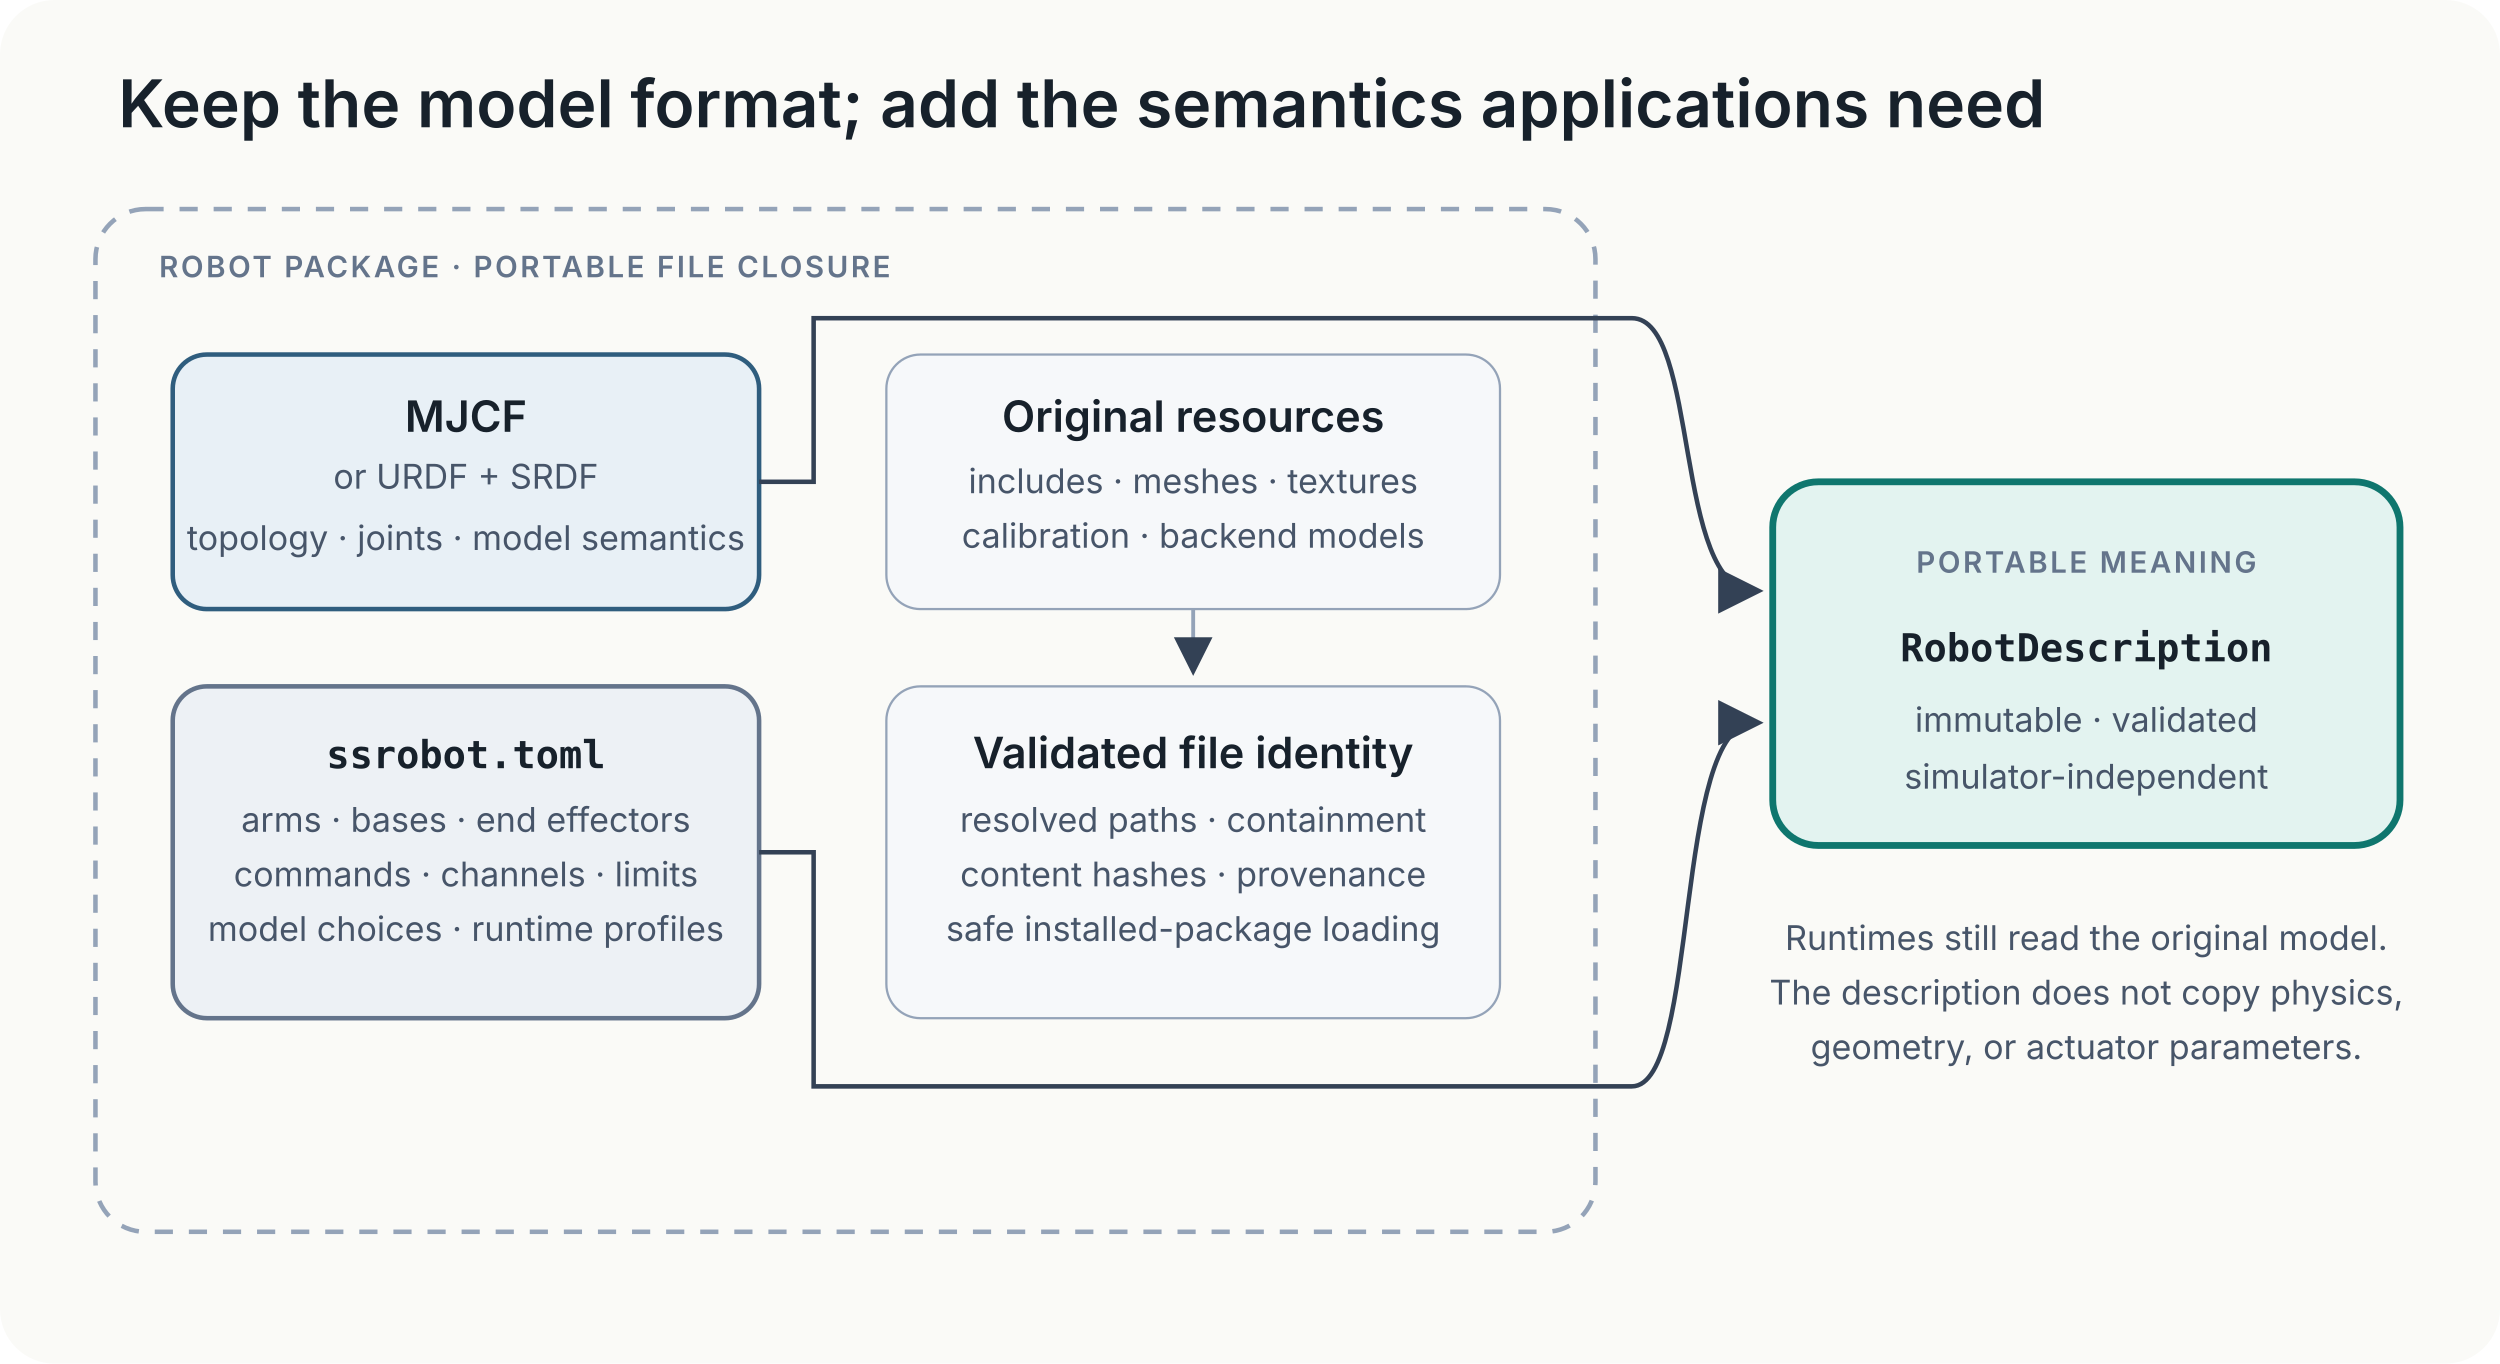
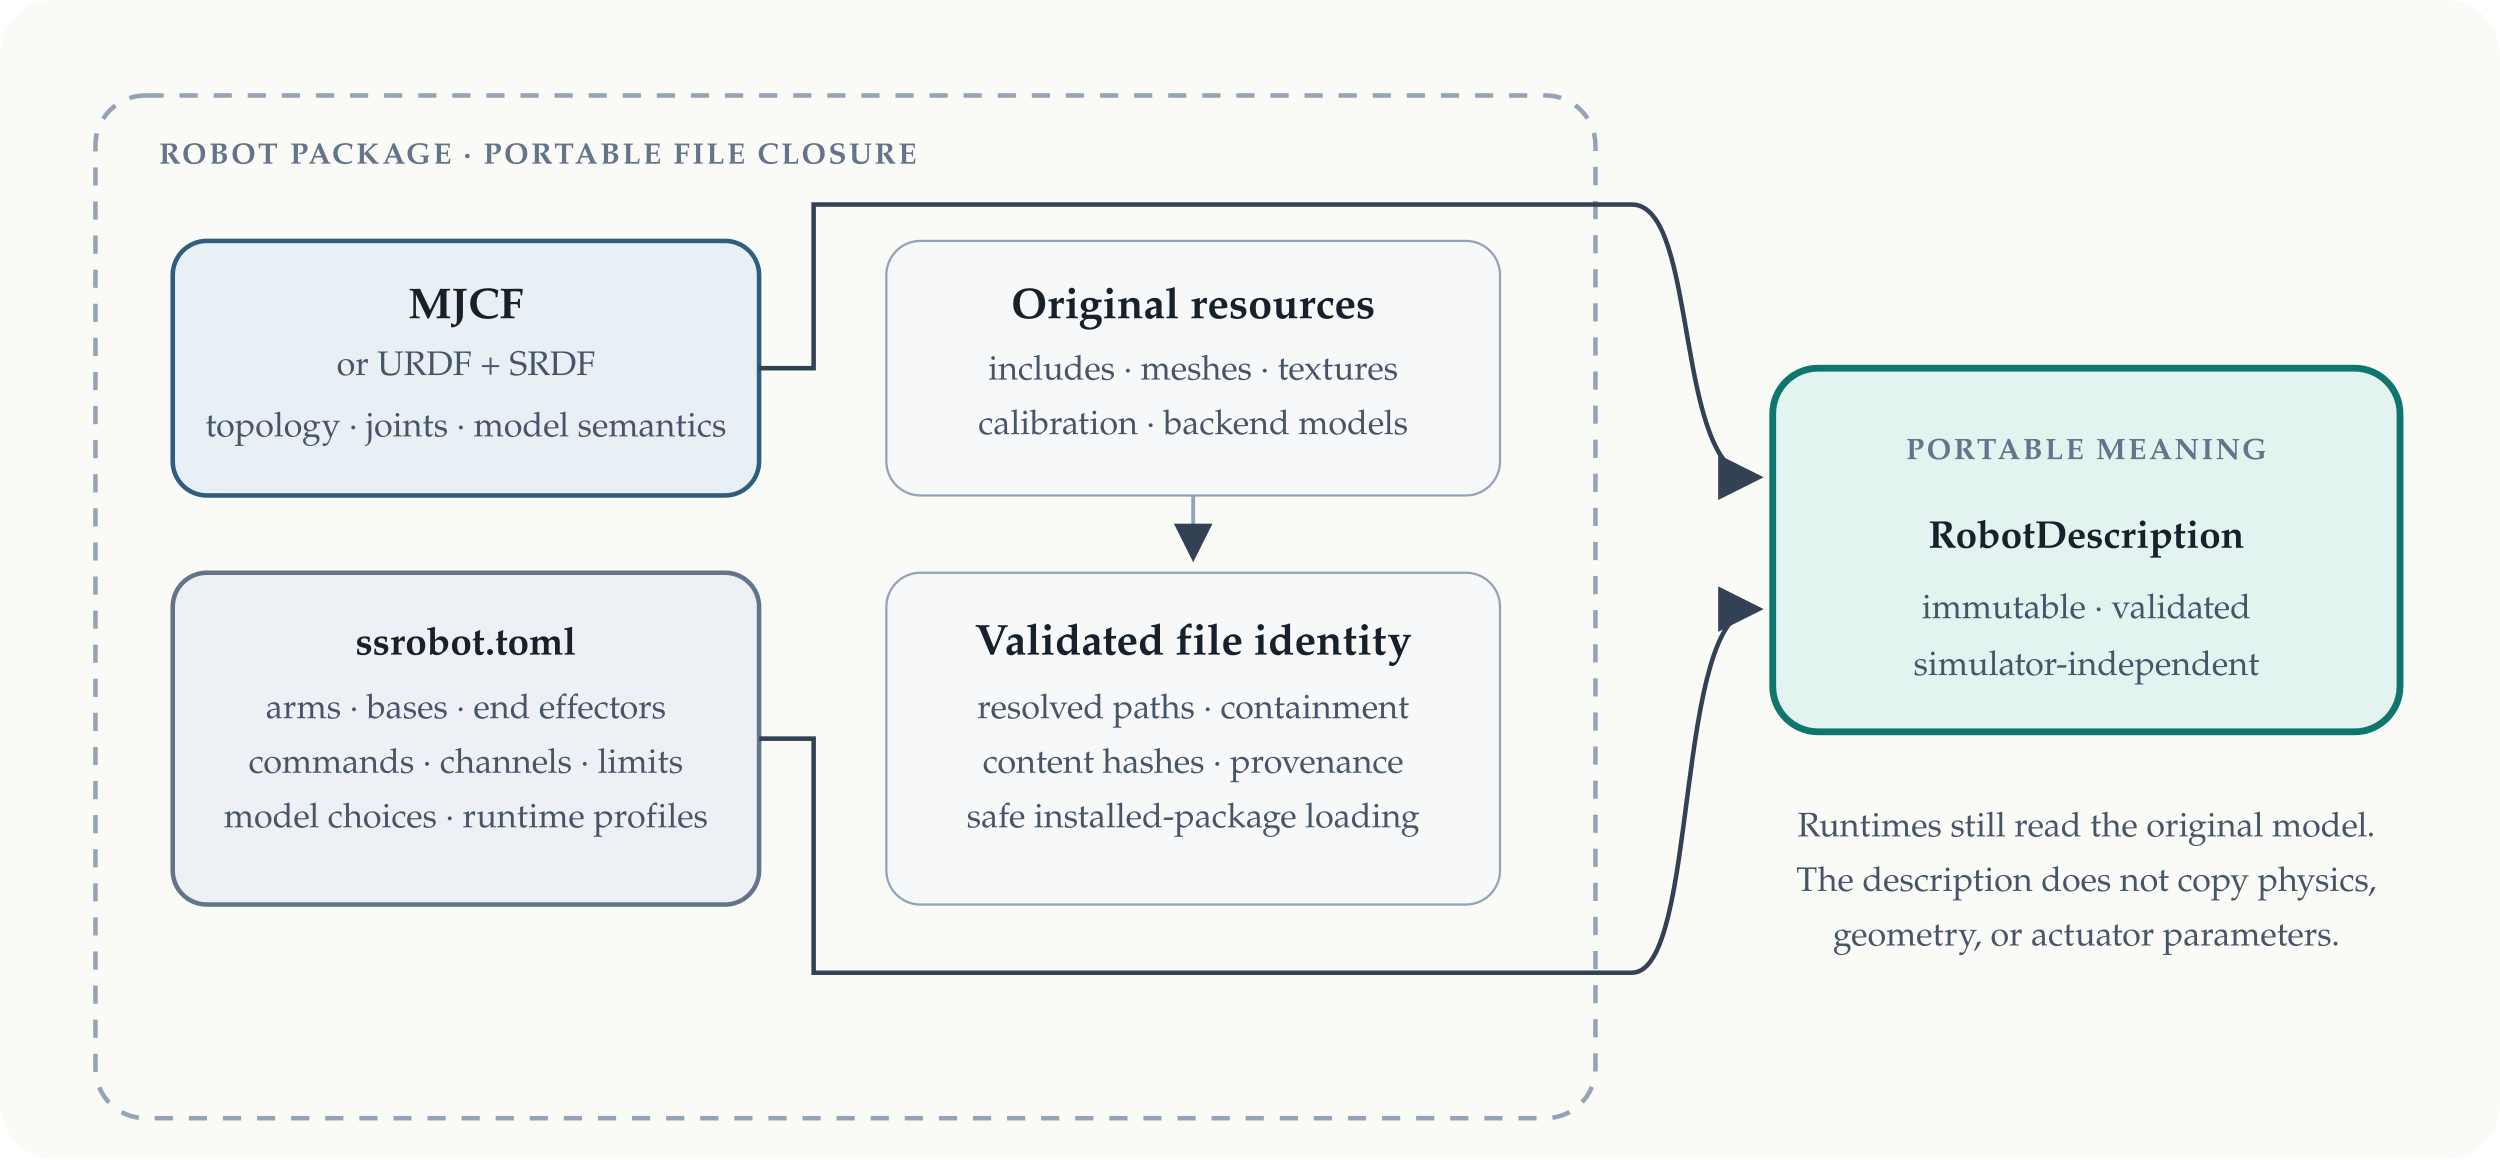
- <svg xmlns="http://www.w3.org/2000/svg" width="1100" height="600" viewBox="0 0 1100 600" role="img" aria-labelledby="title desc">
+ <svg xmlns="http://www.w3.org/2000/svg" width="1100" height="510" viewBox="0 50 1100 510" role="img" aria-labelledby="title desc">
  <defs>
    <marker id="arrow" markerWidth="10" markerHeight="10" refX="8" refY="5" orient="auto" markerUnits="strokeWidth">
      <path d="M0,0 L10,5 L0,10 Z" fill="#334155" />
    </marker>
    <style>
-       .title { font: 600 29px ui-sans-serif, -apple-system, BlinkMacSystemFont, "Segoe UI", sans-serif; fill: #17212b; }
-       .label { font: 600 19px ui-sans-serif, -apple-system, BlinkMacSystemFont, "Segoe UI", sans-serif; fill: #17212b; }
-       .body { font: 400 15px ui-sans-serif, -apple-system, BlinkMacSystemFont, "Segoe UI", sans-serif; fill: #475569; }
-       .eyebrow { font: 600 13px ui-sans-serif, -apple-system, BlinkMacSystemFont, "Segoe UI", sans-serif; letter-spacing: 1.1px; fill: #64748b; }
-       .code { font: 600 17px ui-monospace, SFMono-Regular, Menlo, Consolas, monospace; fill: #17212b; }
+       .label { font: 600 19px Palatino, "Palatino Linotype", "Book Antiqua", Georgia, serif; fill: #17212b; }
+       .body { font: 400 15px Palatino, "Palatino Linotype", "Book Antiqua", Georgia, serif; fill: #475569; }
+       .eyebrow { font: 600 13px Palatino, "Palatino Linotype", "Book Antiqua", Georgia, serif; letter-spacing: 1.1px; fill: #64748b; }
+       .code { font: 600 17px Palatino, "Palatino Linotype", "Book Antiqua", Georgia, serif; fill: #17212b; }
    </style>
  </defs>
-   <rect width="1100" height="600" rx="24" fill="#fafaf7" />
-   <text x="52" y="56" class="title">Keep the model format; add the semantics applications need</text>
+   <rect y="50" width="1100" height="510" rx="24" fill="#fafaf7" />
  <rect x="42" y="92" width="660" height="450" rx="22" fill="none" stroke="#94a3b8" stroke-width="2" stroke-dasharray="8 7" />
  <text x="70" y="122" class="eyebrow">ROBOT PACKAGE · PORTABLE FILE CLOSURE</text>
  <rect x="76" y="156" width="258" height="112" rx="15" fill="#e8f0f6" stroke="#2f5d7e" stroke-width="2" />
  <text x="205" y="190" text-anchor="middle" class="label">MJCF</text>
  <text x="205" y="215" text-anchor="middle" class="body">or URDF + SRDF</text>
  <text x="205" y="242" text-anchor="middle" class="body">topology · joints · model semantics</text>
  <rect x="76" y="302" width="258" height="146" rx="15" fill="#edf1f5" stroke="#64748b" stroke-width="2" />
  <text x="205" y="338" text-anchor="middle" class="code">ssrobot.toml</text>
  <text x="205" y="366" text-anchor="middle" class="body">arms · bases · end effectors</text>
  <text x="205" y="390" text-anchor="middle" class="body">commands · channels · limits</text>
  <text x="205" y="414" text-anchor="middle" class="body">model choices · runtime profiles</text>
  <rect x="390" y="156" width="270" height="112" rx="15" fill="#f6f8fa" stroke="#94a3b8" />
  <text x="525" y="190" text-anchor="middle" class="label">Original resources</text>
  <text x="525" y="217" text-anchor="middle" class="body">includes · meshes · textures</text>
  <text x="525" y="241" text-anchor="middle" class="body">calibration · backend models</text>
  <rect x="390" y="302" width="270" height="146" rx="15" fill="#f6f8fa" stroke="#94a3b8" />
  <text x="525" y="338" text-anchor="middle" class="label">Validated file identity</text>
  <text x="525" y="366" text-anchor="middle" class="body">resolved paths · containment</text>
  <text x="525" y="390" text-anchor="middle" class="body">content hashes · provenance</text>
  <text x="525" y="414" text-anchor="middle" class="body">safe installed-package loading</text>
  <path d="M334 212 L358 212 L358 140 L718 140 C748 140 736 260 772 260" fill="none" stroke="#334155" stroke-width="2" marker-end="url(#arrow)" />
  <path d="M334 375 L358 375 L358 478 L718 478 C748 478 736 318 772 318" fill="none" stroke="#334155" stroke-width="2" marker-end="url(#arrow)" />
  <path d="M525 268 L525 294" fill="none" stroke="#94a3b8" stroke-width="1.7" marker-end="url(#arrow)" />
  <rect x="780" y="212" width="276" height="160" rx="20" fill="#e3f3f0" stroke="#0f766e" stroke-width="3" />
  <text x="918" y="252" text-anchor="middle" class="eyebrow" fill="#0f766e">PORTABLE MEANING</text>
  <text x="918" y="291" text-anchor="middle" class="code">RobotDescription</text>
  <text x="918" y="322" text-anchor="middle" class="body">immutable · validated</text>
  <text x="918" y="347" text-anchor="middle" class="body">simulator-independent</text>
  <text x="918" y="418" text-anchor="middle" class="body">Runtimes still read the original model.</text>
  <text x="918" y="442" text-anchor="middle" class="body">The description does not copy physics,</text>
  <text x="918" y="466" text-anchor="middle" class="body">geometry, or actuator parameters.</text>
</svg>
